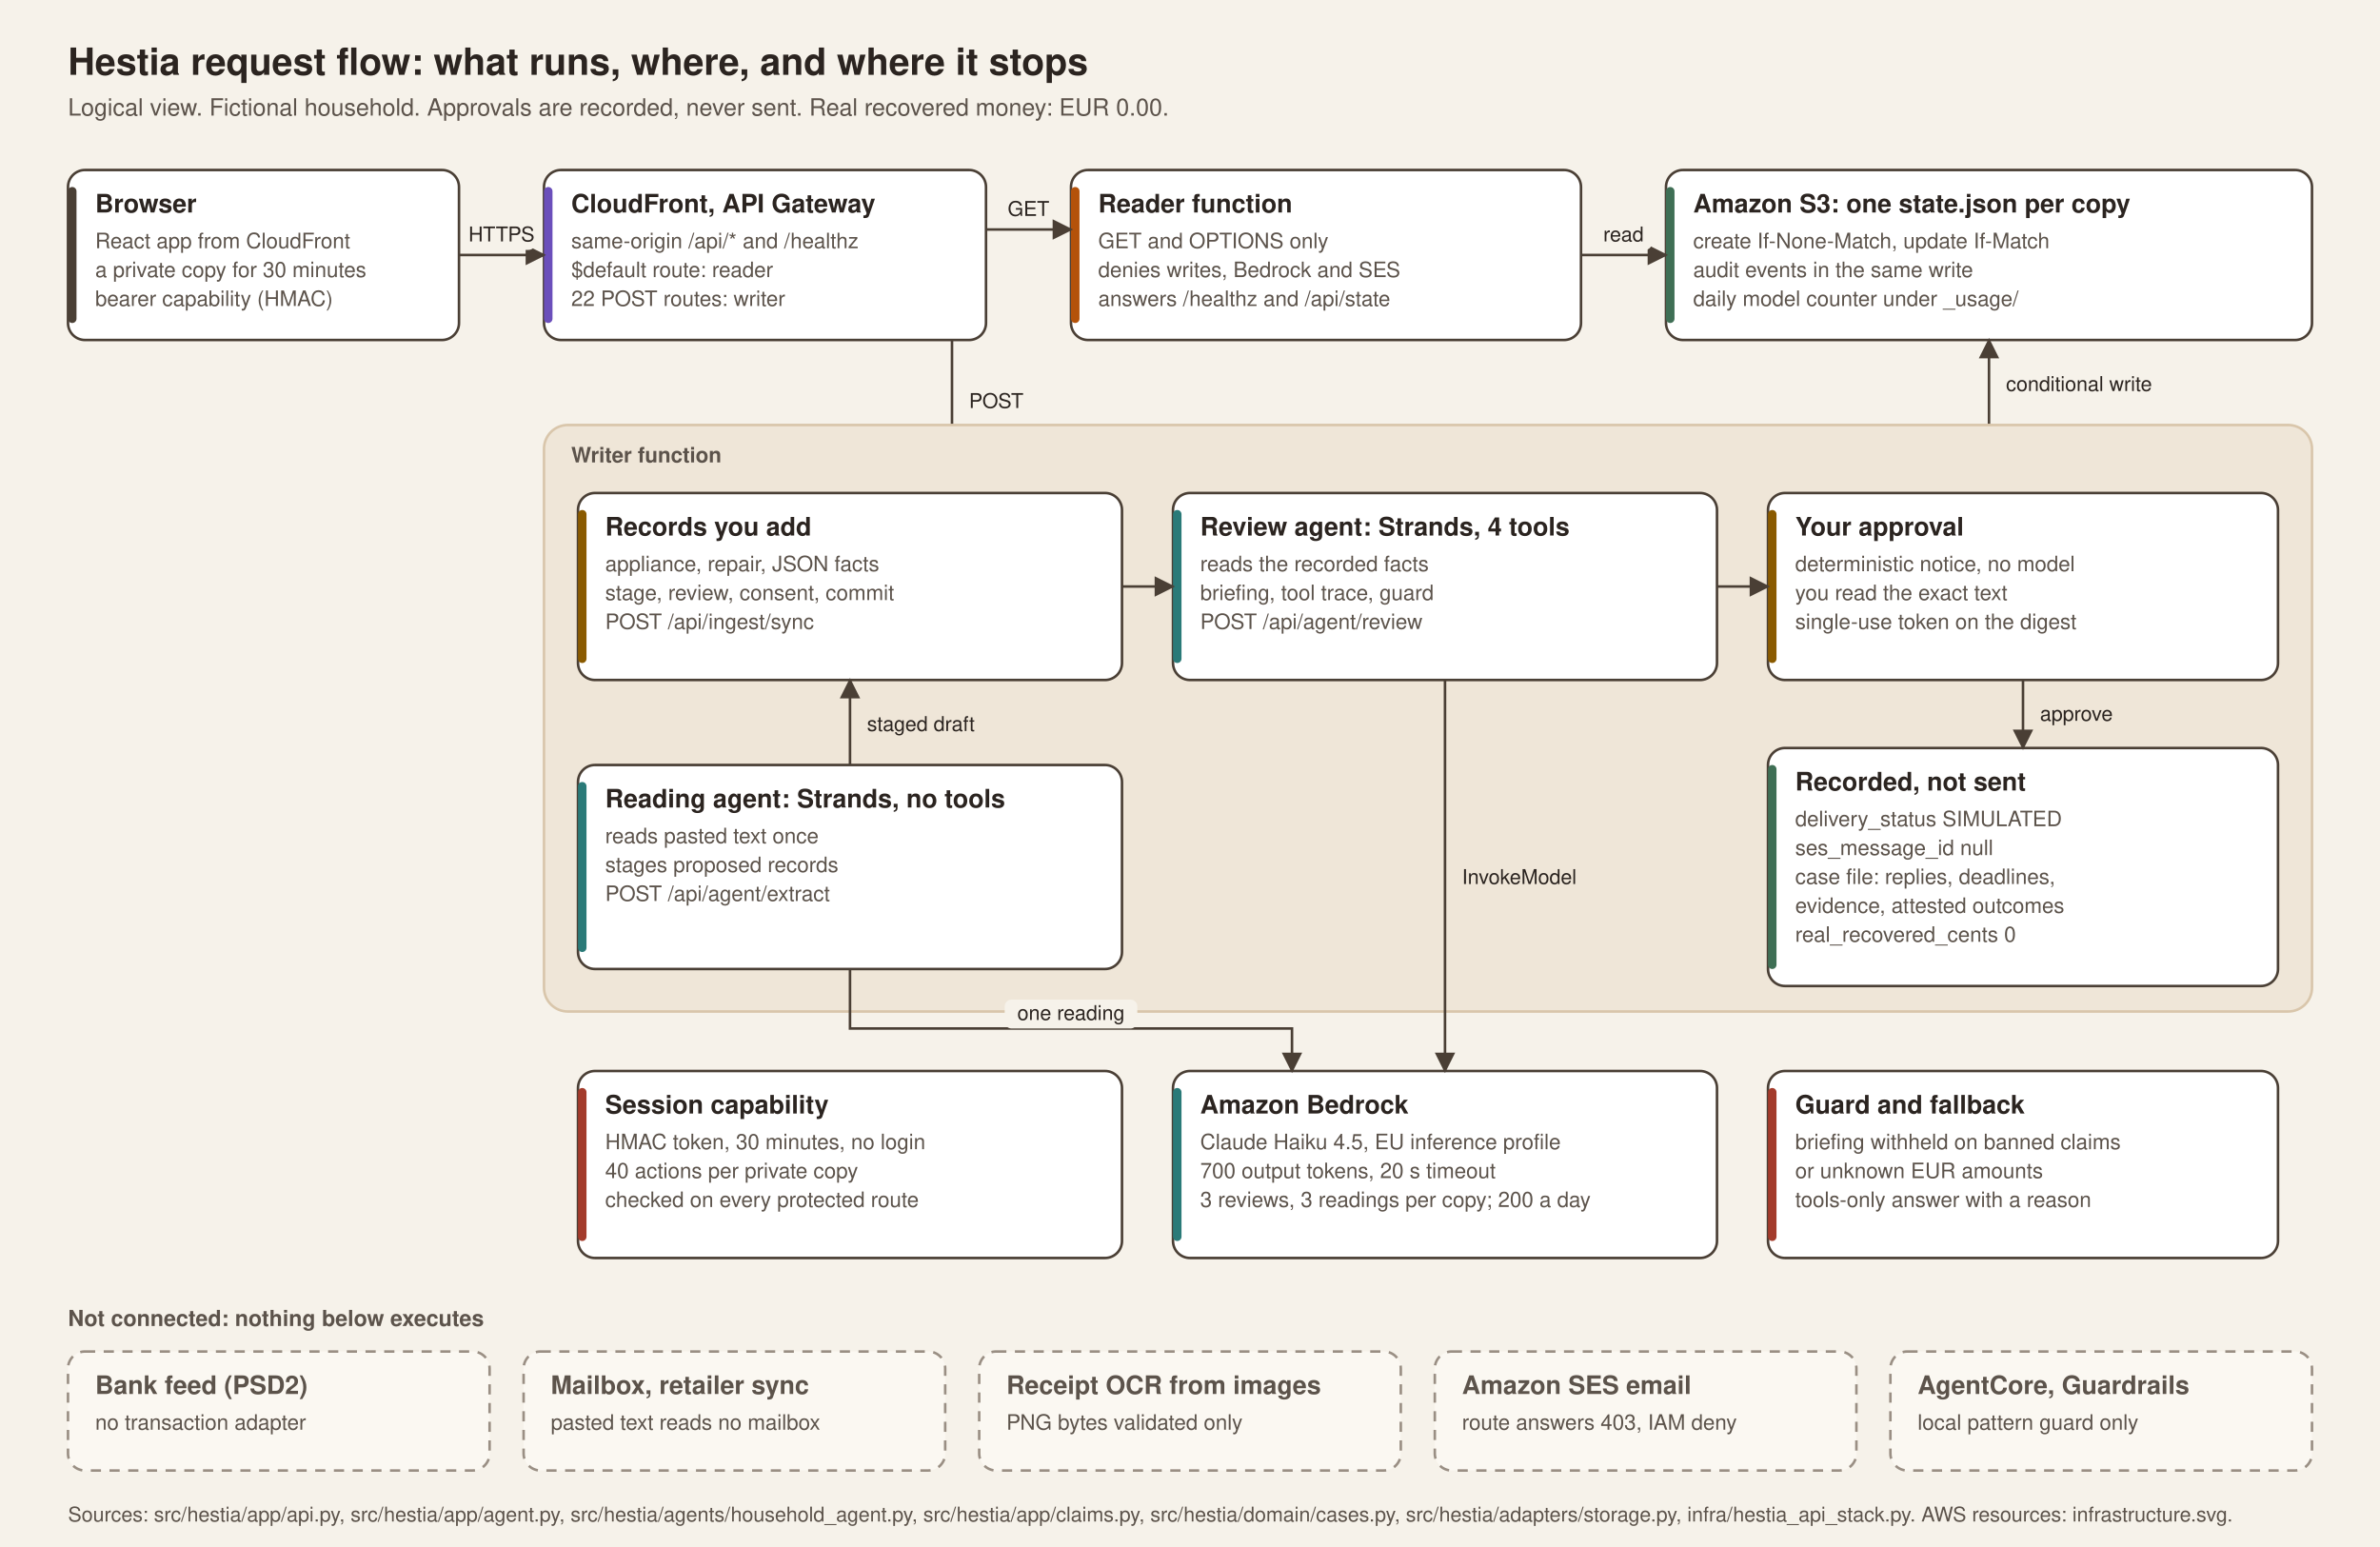
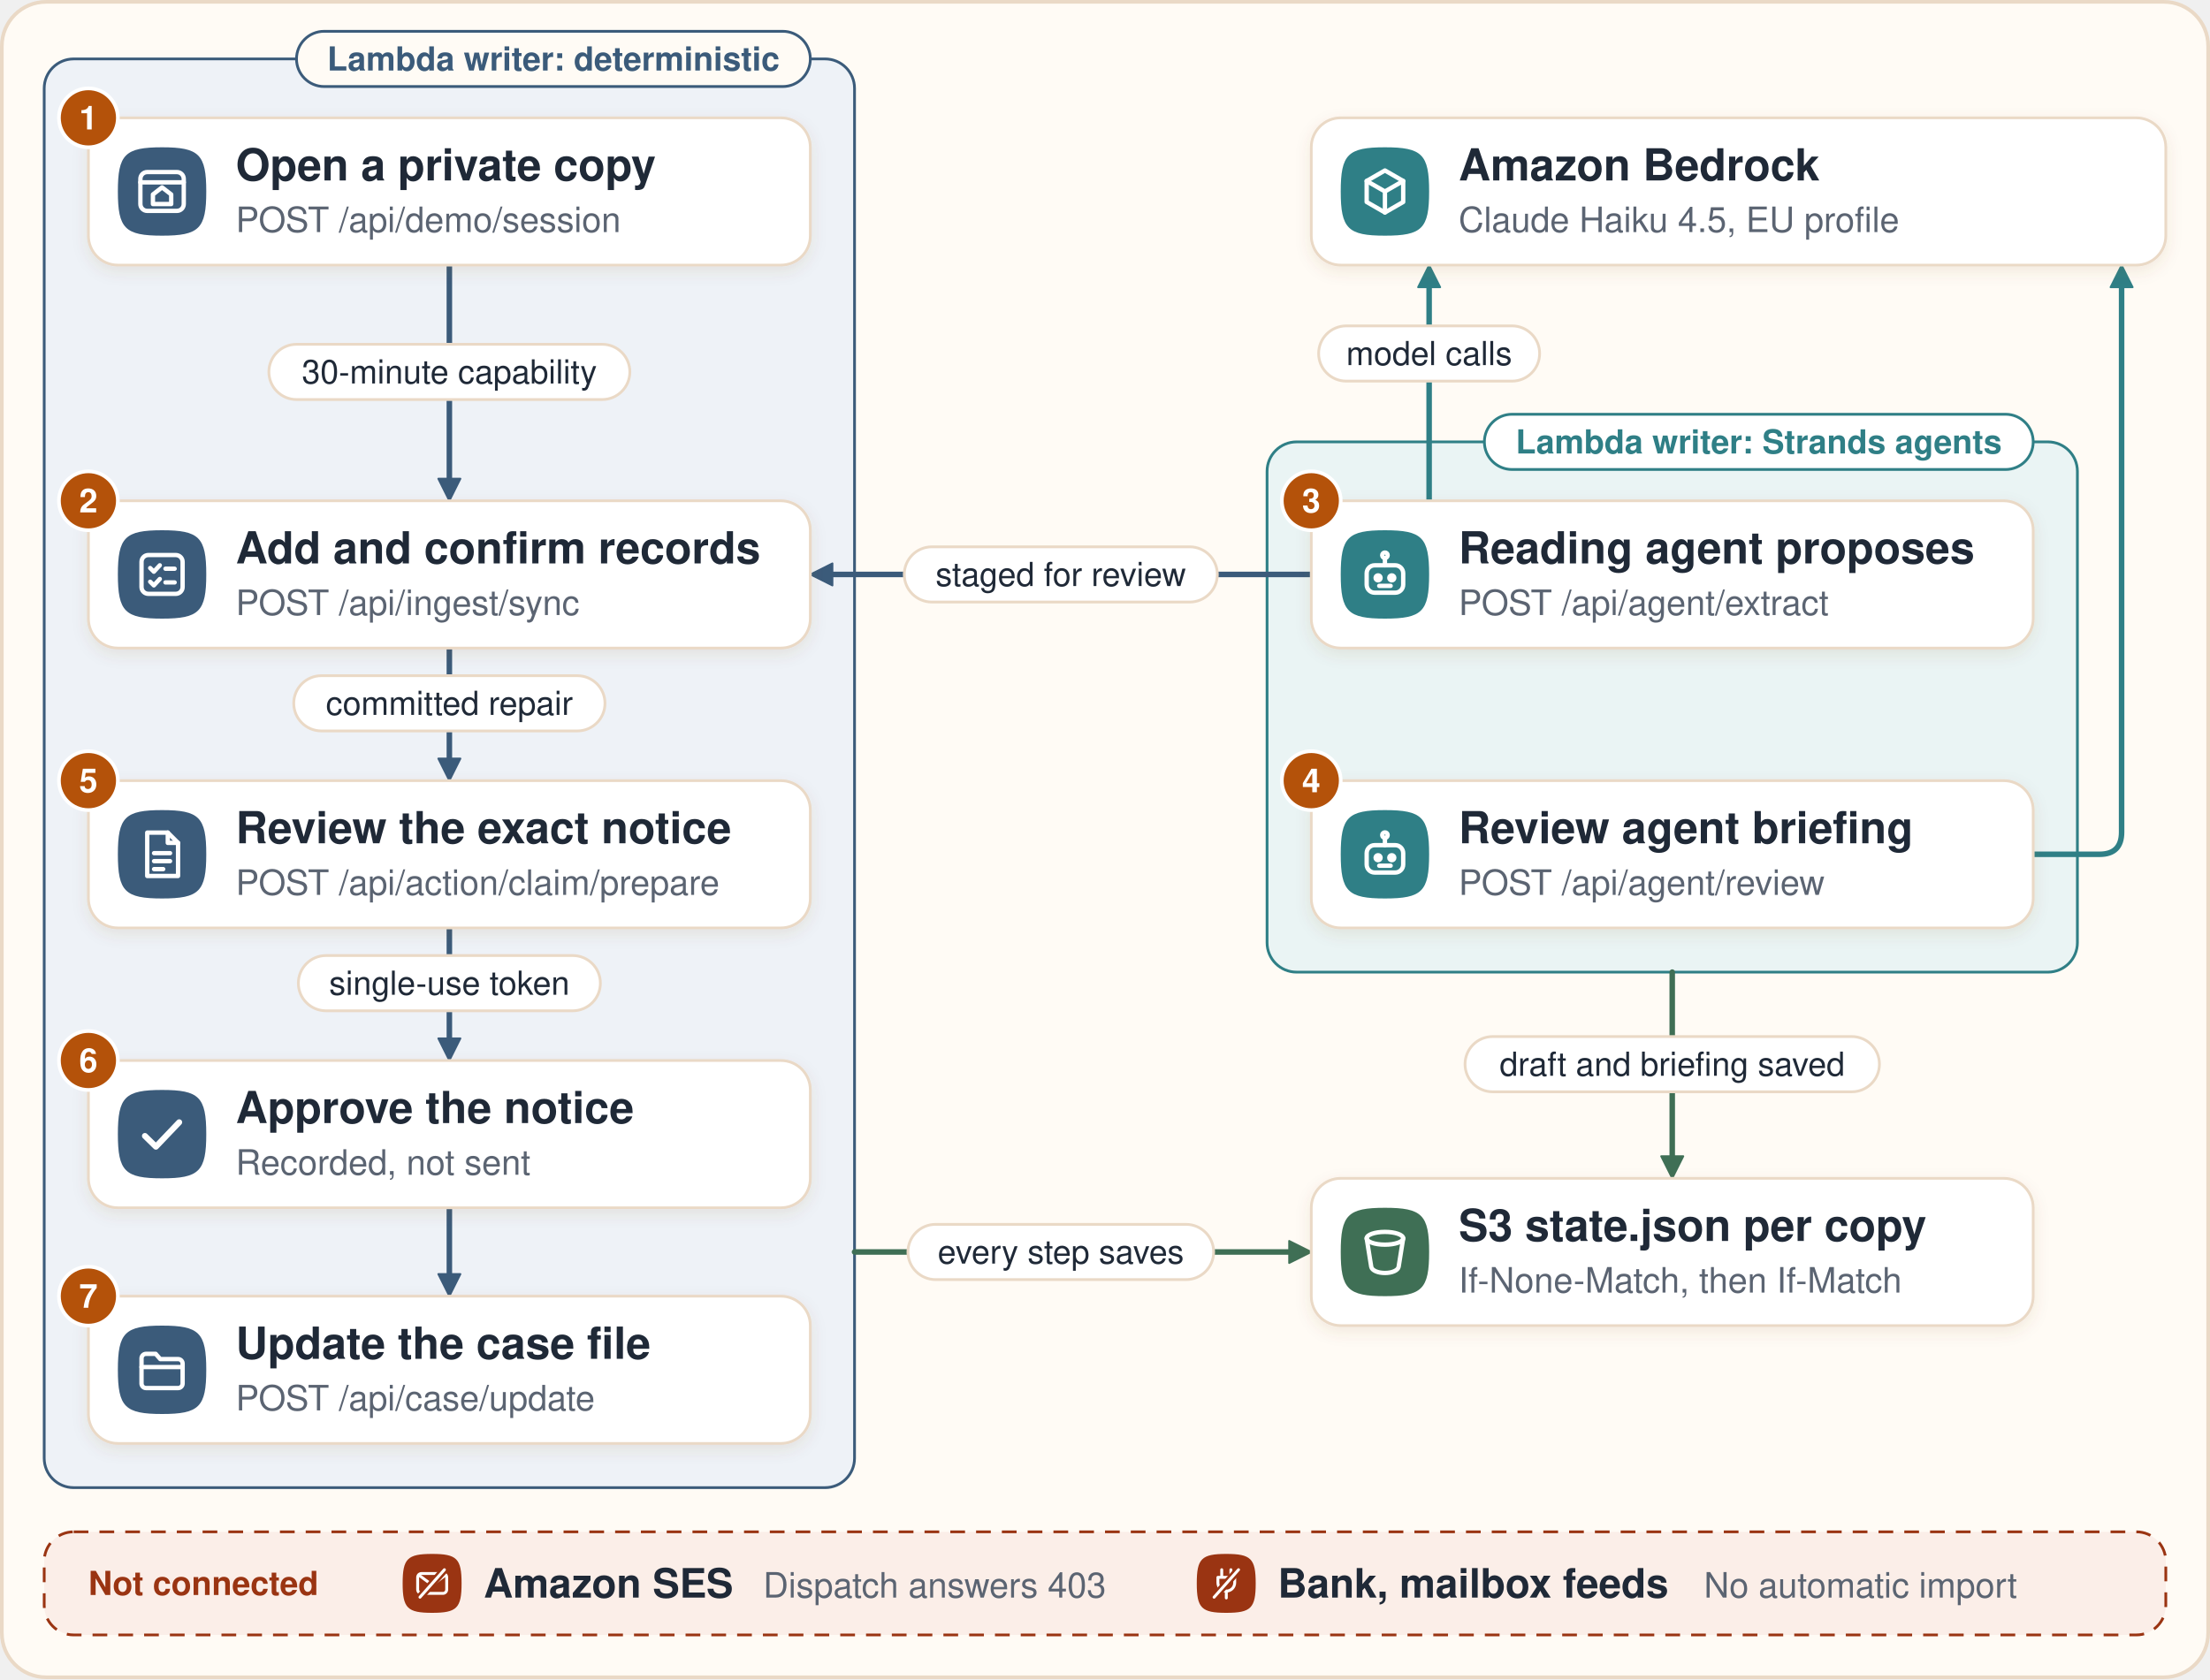
- <svg xmlns="http://www.w3.org/2000/svg" width="1400" height="910" viewBox="0 0 1400 910" font-family="Segoe UI, Helvetica Neue, Helvetica, Arial, sans-serif" font-size="14" role="img" aria-labelledby="t d">
+ <svg xmlns="http://www.w3.org/2000/svg" width="1200" height="912" viewBox="0 0 1200 912" role="img" aria-labelledby="title desc">
  <defs>
-     <marker id="arrow" viewBox="0 0 10 10" refX="9" refY="5" markerWidth="8" markerHeight="8" orient="auto-start-reverse">
-       <path d="M 0 0 L 10 5 L 0 10 z" fill="#4a3f35" />
-     </marker>
-     <marker id="arrow-muted" viewBox="0 0 10 10" refX="9" refY="5" markerWidth="8" markerHeight="8" orient="auto-start-reverse">
-       <path d="M 0 0 L 10 5 L 0 10 z" fill="#9a8f84" />
-     </marker>
+     <filter id="soft" x="-10%" y="-20%" width="120%" height="150%">
+       <feDropShadow dx="0" dy="3" stdDeviation="4" flood-color="#7C4A1A" flood-opacity="0.10" />
+     </filter>
  </defs>
-   <rect width="1400" height="910" fill="#f6f2ea" />
-   <text x="40" y="44" font-size="22" font-weight="700" fill="#2b2420" text-anchor="start">Hestia request flow: what runs, where, and where it stops</text>
-   <text x="40" y="68" font-size="14" fill="#5c534b" text-anchor="start">Logical view. Fictional household. Approvals are recorded, never sent. Real recovered money: EUR 0.00.</text>
-   <rect x="40" y="100" width="230" height="100" rx="10" fill="#ffffff" stroke="#4a3f35" stroke-width="1.5" />
-   <rect x="40" y="110" width="5" height="80" rx="2.5" fill="#4a3f35" />
-   <text x="56" y="125" font-size="15" font-weight="700" fill="#2b2420" text-anchor="start">Browser</text>
-   <text x="56" y="146" font-size="12.5" fill="#5c534b" text-anchor="start">React app from CloudFront</text>
-   <text x="56" y="163" font-size="12.5" fill="#5c534b" text-anchor="start">a private copy for 30 minutes</text>
-   <text x="56" y="180" font-size="12.5" fill="#5c534b" text-anchor="start">bearer capability (HMAC)</text>
-   <rect x="320" y="100" width="260" height="100" rx="10" fill="#ffffff" stroke="#4a3f35" stroke-width="1.5" />
-   <rect x="320" y="110" width="5" height="80" rx="2.5" fill="#6b4fbb" />
-   <text x="336" y="125" font-size="15" font-weight="700" fill="#2b2420" text-anchor="start">CloudFront, API Gateway</text>
-   <text x="336" y="146" font-size="12.5" fill="#5c534b" text-anchor="start">same-origin /api/* and /healthz</text>
-   <text x="336" y="163" font-size="12.5" fill="#5c534b" text-anchor="start">$default route: reader</text>
-   <text x="336" y="180" font-size="12.5" fill="#5c534b" text-anchor="start">22 POST routes: writer</text>
-   <rect x="630" y="100" width="300" height="100" rx="10" fill="#ffffff" stroke="#4a3f35" stroke-width="1.5" />
-   <rect x="630" y="110" width="5" height="80" rx="2.5" fill="#b4520a" />
-   <text x="646" y="125" font-size="15" font-weight="700" fill="#2b2420" text-anchor="start">Reader function</text>
-   <text x="646" y="146" font-size="12.5" fill="#5c534b" text-anchor="start">GET and OPTIONS only</text>
-   <text x="646" y="163" font-size="12.5" fill="#5c534b" text-anchor="start">denies writes, Bedrock and SES</text>
-   <text x="646" y="180" font-size="12.5" fill="#5c534b" text-anchor="start">answers /healthz and /api/state</text>
-   <rect x="980" y="100" width="380" height="100" rx="10" fill="#ffffff" stroke="#4a3f35" stroke-width="1.5" />
-   <rect x="980" y="110" width="5" height="80" rx="2.5" fill="#3f6f55" />
-   <text x="996" y="125" font-size="15" font-weight="700" fill="#2b2420" text-anchor="start">Amazon S3: one state.json per copy</text>
-   <text x="996" y="146" font-size="12.5" fill="#5c534b" text-anchor="start">create If-None-Match, update If-Match</text>
-   <text x="996" y="163" font-size="12.5" fill="#5c534b" text-anchor="start">audit events in the same write</text>
-   <text x="996" y="180" font-size="12.5" fill="#5c534b" text-anchor="start">daily model counter under _usage/</text>
-   <polyline points="270,150 320,150" fill="none" stroke="#4a3f35" stroke-width="1.5" marker-end="url(#arrow)" />
-   <rect x="275.1" y="130" width="39.8" height="17" rx="4" fill="#f6f2ea" />
-   <text x="295" y="142" font-size="12" text-anchor="middle" fill="#2b2420">HTTPS</text>
-   <polyline points="580,135 630,135" fill="none" stroke="#4a3f35" stroke-width="1.5" marker-end="url(#arrow)" />
-   <rect x="591.5" y="115" width="27.1" height="17" rx="4" fill="#f6f2ea" />
-   <text x="605" y="127" font-size="12" text-anchor="middle" fill="#2b2420">GET</text>
-   <polyline points="930,150 980,150" fill="none" stroke="#4a3f35" stroke-width="1.5" marker-end="url(#arrow)" />
-   <rect x="938.3" y="130" width="33.4" height="17" rx="4" fill="#f6f2ea" />
-   <text x="955" y="142" font-size="12" text-anchor="middle" fill="#2b2420">read</text>
-   <polyline points="560,200 560,290" fill="none" stroke="#4a3f35" stroke-width="1.5" marker-end="url(#arrow)" />
-   <rect x="566.0" y="228" width="33.4" height="17" rx="4" fill="#f6f2ea" />
-   <text x="570" y="240" font-size="12" text-anchor="start" fill="#2b2420">POST</text>
-   <polyline points="1170,250 1170,200" fill="none" stroke="#4a3f35" stroke-width="1.5" marker-end="url(#arrow)" />
-   <rect x="1176.0" y="218" width="116.1" height="17" rx="4" fill="#f6f2ea" />
-   <text x="1180" y="230" font-size="12" text-anchor="start" fill="#2b2420">conditional write</text>
-   <rect x="320" y="250" width="1040" height="345" rx="14" fill="#efe6d8" stroke="#d9c6ab" stroke-width="1.5" />
-   <text x="336" y="272" font-size="12.5" font-weight="700" fill="#5c534b" text-anchor="start">Writer function</text>
-   <rect x="340" y="290" width="320" height="110" rx="10" fill="#ffffff" stroke="#4a3f35" stroke-width="1.5" />
-   <rect x="340" y="300" width="5" height="90" rx="2.5" fill="#8a5a00" />
-   <text x="356" y="315" font-size="15" font-weight="700" fill="#2b2420" text-anchor="start">Records you add</text>
-   <text x="356" y="336" font-size="12.5" fill="#5c534b" text-anchor="start">appliance, repair, JSON facts</text>
-   <text x="356" y="353" font-size="12.5" fill="#5c534b" text-anchor="start">stage, review, consent, commit</text>
-   <text x="356" y="370" font-size="12.5" fill="#5c534b" text-anchor="start">POST /api/ingest/sync</text>
-   <rect x="340" y="450" width="320" height="120" rx="10" fill="#ffffff" stroke="#4a3f35" stroke-width="1.5" />
-   <rect x="340" y="460" width="5" height="100" rx="2.5" fill="#2a7a78" />
-   <text x="356" y="475" font-size="15" font-weight="700" fill="#2b2420" text-anchor="start">Reading agent: Strands, no tools</text>
-   <text x="356" y="496" font-size="12.5" fill="#5c534b" text-anchor="start">reads pasted text once</text>
-   <text x="356" y="513" font-size="12.5" fill="#5c534b" text-anchor="start">stages proposed records</text>
-   <text x="356" y="530" font-size="12.5" fill="#5c534b" text-anchor="start">POST /api/agent/extract</text>
-   <rect x="690" y="290" width="320" height="110" rx="10" fill="#ffffff" stroke="#4a3f35" stroke-width="1.5" />
-   <rect x="690" y="300" width="5" height="90" rx="2.5" fill="#2a7a78" />
-   <text x="706" y="315" font-size="15" font-weight="700" fill="#2b2420" text-anchor="start">Review agent: Strands, 4 tools</text>
-   <text x="706" y="336" font-size="12.5" fill="#5c534b" text-anchor="start">reads the recorded facts</text>
-   <text x="706" y="353" font-size="12.5" fill="#5c534b" text-anchor="start">briefing, tool trace, guard</text>
-   <text x="706" y="370" font-size="12.5" fill="#5c534b" text-anchor="start">POST /api/agent/review</text>
-   <rect x="1040" y="290" width="300" height="110" rx="10" fill="#ffffff" stroke="#4a3f35" stroke-width="1.5" />
-   <rect x="1040" y="300" width="5" height="90" rx="2.5" fill="#8a5a00" />
-   <text x="1056" y="315" font-size="15" font-weight="700" fill="#2b2420" text-anchor="start">Your approval</text>
-   <text x="1056" y="336" font-size="12.5" fill="#5c534b" text-anchor="start">deterministic notice, no model</text>
-   <text x="1056" y="353" font-size="12.5" fill="#5c534b" text-anchor="start">you read the exact text</text>
-   <text x="1056" y="370" font-size="12.5" fill="#5c534b" text-anchor="start">single-use token on the digest</text>
-   <rect x="1040" y="440" width="300" height="140" rx="10" fill="#ffffff" stroke="#4a3f35" stroke-width="1.5" />
-   <rect x="1040" y="450" width="5" height="120" rx="2.5" fill="#3f6f55" />
-   <text x="1056" y="465" font-size="15" font-weight="700" fill="#2b2420" text-anchor="start">Recorded, not sent</text>
-   <text x="1056" y="486" font-size="12.5" fill="#5c534b" text-anchor="start">delivery_status SIMULATED</text>
-   <text x="1056" y="503" font-size="12.5" fill="#5c534b" text-anchor="start">ses_message_id null</text>
-   <text x="1056" y="520" font-size="12.5" fill="#5c534b" text-anchor="start">case file: replies, deadlines,</text>
-   <text x="1056" y="537" font-size="12.5" fill="#5c534b" text-anchor="start">evidence, attested outcomes</text>
-   <text x="1056" y="554" font-size="12.5" fill="#5c534b" text-anchor="start">real_recovered_cents 0</text>
-   <polyline points="500,450 500,400" fill="none" stroke="#4a3f35" stroke-width="1.5" marker-end="url(#arrow)" />
-   <rect x="506.0" y="418" width="84.3" height="17" rx="4" fill="#efe6d8" />
-   <text x="510" y="430" font-size="12" text-anchor="start" fill="#2b2420">staged draft</text>
-   <polyline points="660,345 690,345" fill="none" stroke="#4a3f35" stroke-width="1.5" marker-end="url(#arrow)" />
-   <polyline points="1010,345 1040,345" fill="none" stroke="#4a3f35" stroke-width="1.5" marker-end="url(#arrow)" />
-   <polyline points="1190,400 1190,440" fill="none" stroke="#4a3f35" stroke-width="1.5" marker-end="url(#arrow)" />
-   <rect x="1196.0" y="412" width="52.5" height="17" rx="4" fill="#efe6d8" />
-   <text x="1200" y="424" font-size="12" text-anchor="start" fill="#2b2420">approve</text>
-   <rect x="340" y="630" width="320" height="110" rx="10" fill="#ffffff" stroke="#4a3f35" stroke-width="1.5" />
-   <rect x="340" y="640" width="5" height="90" rx="2.5" fill="#a33b2b" />
-   <text x="356" y="655" font-size="15" font-weight="700" fill="#2b2420" text-anchor="start">Session capability</text>
-   <text x="356" y="676" font-size="12.5" fill="#5c534b" text-anchor="start">HMAC token, 30 minutes, no login</text>
-   <text x="356" y="693" font-size="12.5" fill="#5c534b" text-anchor="start">40 actions per private copy</text>
-   <text x="356" y="710" font-size="12.5" fill="#5c534b" text-anchor="start">checked on every protected route</text>
-   <rect x="690" y="630" width="320" height="110" rx="10" fill="#ffffff" stroke="#4a3f35" stroke-width="1.5" />
-   <rect x="690" y="640" width="5" height="90" rx="2.5" fill="#2a7a78" />
-   <text x="706" y="655" font-size="15" font-weight="700" fill="#2b2420" text-anchor="start">Amazon Bedrock</text>
-   <text x="706" y="676" font-size="12.5" fill="#5c534b" text-anchor="start">Claude Haiku 4.5, EU inference profile</text>
-   <text x="706" y="693" font-size="12.5" fill="#5c534b" text-anchor="start">700 output tokens, 20 s timeout</text>
-   <text x="706" y="710" font-size="12.5" fill="#5c534b" text-anchor="start">3 reviews, 3 readings per copy; 200 a day</text>
-   <rect x="1040" y="630" width="300" height="110" rx="10" fill="#ffffff" stroke="#4a3f35" stroke-width="1.5" />
-   <rect x="1040" y="640" width="5" height="90" rx="2.5" fill="#a33b2b" />
-   <text x="1056" y="655" font-size="15" font-weight="700" fill="#2b2420" text-anchor="start">Guard and fallback</text>
-   <text x="1056" y="676" font-size="12.5" fill="#5c534b" text-anchor="start">briefing withheld on banned claims</text>
-   <text x="1056" y="693" font-size="12.5" fill="#5c534b" text-anchor="start">or unknown EUR amounts</text>
-   <text x="1056" y="710" font-size="12.5" fill="#5c534b" text-anchor="start">tools-only answer with a reason</text>
-   <polyline points="850,400 850,630" fill="none" stroke="#4a3f35" stroke-width="1.5" marker-end="url(#arrow)" />
-   <rect x="856.0" y="508" width="78.0" height="17" rx="4" fill="#efe6d8" />
-   <text x="860" y="520" font-size="12" text-anchor="start" fill="#2b2420">InvokeModel</text>
-   <polyline points="500,570 500,605 760,605 760,630" fill="none" stroke="#4a3f35" stroke-width="1.5" marker-end="url(#arrow)" />
-   <rect x="591.0" y="588" width="78.0" height="17" rx="4" fill="#f6f2ea" />
-   <text x="630" y="600" font-size="12" text-anchor="middle" fill="#2b2420">one reading</text>
-   <text x="40" y="780" font-size="13" font-weight="700" fill="#5c534b" text-anchor="start">Not connected: nothing below executes</text>
-   <rect x="40" y="795" width="248" height="70" rx="10" fill="#fbf8f2" stroke="#9a8f84" stroke-width="1.5" stroke-dasharray="6 5" />
-   <text x="56" y="820" font-size="15" font-weight="700" fill="#5c534b" text-anchor="start">Bank feed (PSD2)</text>
-   <text x="56" y="841" font-size="12.5" fill="#5c534b" text-anchor="start">no transaction adapter</text>
-   <rect x="308" y="795" width="248" height="70" rx="10" fill="#fbf8f2" stroke="#9a8f84" stroke-width="1.5" stroke-dasharray="6 5" />
-   <text x="324" y="820" font-size="15" font-weight="700" fill="#5c534b" text-anchor="start">Mailbox, retailer sync</text>
-   <text x="324" y="841" font-size="12.5" fill="#5c534b" text-anchor="start">pasted text reads no mailbox</text>
-   <rect x="576" y="795" width="248" height="70" rx="10" fill="#fbf8f2" stroke="#9a8f84" stroke-width="1.5" stroke-dasharray="6 5" />
-   <text x="592" y="820" font-size="15" font-weight="700" fill="#5c534b" text-anchor="start">Receipt OCR from images</text>
-   <text x="592" y="841" font-size="12.5" fill="#5c534b" text-anchor="start">PNG bytes validated only</text>
-   <rect x="844" y="795" width="248" height="70" rx="10" fill="#fbf8f2" stroke="#9a8f84" stroke-width="1.5" stroke-dasharray="6 5" />
-   <text x="860" y="820" font-size="15" font-weight="700" fill="#5c534b" text-anchor="start">Amazon SES email</text>
-   <text x="860" y="841" font-size="12.5" fill="#5c534b" text-anchor="start">route answers 403, IAM deny</text>
-   <rect x="1112" y="795" width="248" height="70" rx="10" fill="#fbf8f2" stroke="#9a8f84" stroke-width="1.5" stroke-dasharray="6 5" />
-   <text x="1128" y="820" font-size="15" font-weight="700" fill="#5c534b" text-anchor="start">AgentCore, Guardrails</text>
-   <text x="1128" y="841" font-size="12.5" fill="#5c534b" text-anchor="start">local pattern guard only</text>
-   <text x="40" y="895" font-size="12" fill="#5c534b" text-anchor="start">Sources: src/hestia/app/api.py, src/hestia/app/agent.py, src/hestia/agents/household_agent.py, src/hestia/app/claims.py, src/hestia/domain/cases.py, src/hestia/adapters/storage.py, infra/hestia_api_stack.py. AWS resources: infrastructure.svg.</text>
+   <g font-family="'Segoe UI', 'Helvetica Neue', Helvetica, Arial, sans-serif">
+     <rect x="1" y="1" width="1198" height="910" rx="24" fill="#FFFBF5" stroke="#EAD9C6" stroke-width="2" />
+     <rect x="24" y="32" width="440" height="776" rx="16" fill="#EEF2F7" stroke="#3B5B7A" stroke-width="1.5" />
+     <rect x="688" y="240" width="440" height="288" rx="16" fill="#EAF4F4" stroke="#2F7F86" stroke-width="1.5" />
+     <rect x="24" y="832" width="1152" height="56" rx="16" fill="#FBEEE8" stroke="#9A3412" stroke-width="1.5" stroke-dasharray="8 6" />
+     <path d="M244,144 L244,262" fill="none" stroke="#3B5B7A" stroke-width="3" stroke-linecap="round" stroke-linejoin="round" />
+     <path d="M244,272 L238,260 L250,260 Z" fill="#3B5B7A" stroke="#3B5B7A" stroke-width="1" stroke-linejoin="round" />
+     <path d="M712,312 L450,312" fill="none" stroke="#3B5B7A" stroke-width="3" stroke-linecap="round" stroke-linejoin="round" />
+     <path d="M440,312 L452,306 L452,318 Z" fill="#3B5B7A" stroke="#3B5B7A" stroke-width="1" stroke-linejoin="round" />
+     <path d="M244,352 L244,414" fill="none" stroke="#3B5B7A" stroke-width="3" stroke-linecap="round" stroke-linejoin="round" />
+     <path d="M244,424 L238,412 L250,412 Z" fill="#3B5B7A" stroke="#3B5B7A" stroke-width="1" stroke-linejoin="round" />
+     <path d="M244,504 L244,566" fill="none" stroke="#3B5B7A" stroke-width="3" stroke-linecap="round" stroke-linejoin="round" />
+     <path d="M244,576 L238,564 L250,564 Z" fill="#3B5B7A" stroke="#3B5B7A" stroke-width="1" stroke-linejoin="round" />
+     <path d="M244,656 L244,694" fill="none" stroke="#3B5B7A" stroke-width="3" stroke-linecap="round" stroke-linejoin="round" />
+     <path d="M244,704 L238,692 L250,692 Z" fill="#3B5B7A" stroke="#3B5B7A" stroke-width="1" stroke-linejoin="round" />
+     <path d="M776,272 L776,154" fill="none" stroke="#2F7F86" stroke-width="3" stroke-linecap="round" stroke-linejoin="round" />
+     <path d="M776,144 L782,156 L770,156 Z" fill="#2F7F86" stroke="#2F7F86" stroke-width="1" stroke-linejoin="round" />
+     <path d="M1104,464 L1140,464 Q1152,464 1152,452 L1152,154" fill="none" stroke="#2F7F86" stroke-width="3" stroke-linecap="round" stroke-linejoin="round" />
+     <path d="M1152,144 L1158,156 L1146,156 Z" fill="#2F7F86" stroke="#2F7F86" stroke-width="1" stroke-linejoin="round" />
+     <path d="M464,680 L702,680" fill="none" stroke="#3F6F55" stroke-width="3" stroke-linecap="round" stroke-linejoin="round" />
+     <path d="M712,680 L700,686 L700,674 Z" fill="#3F6F55" stroke="#3F6F55" stroke-width="1" stroke-linejoin="round" />
+     <path d="M908,528 L908,630" fill="none" stroke="#3F6F55" stroke-width="3" stroke-linecap="round" stroke-linejoin="round" />
+     <path d="M908,640 L902,628 L914,628 Z" fill="#3F6F55" stroke="#3F6F55" stroke-width="1" stroke-linejoin="round" />
+     <rect x="48" y="64" width="392" height="80" rx="16" fill="#FFFFFF" stroke="#EAD9C6" stroke-width="1.5" filter="url(#soft)" />
+     <path d="M88,80 C108.16,80 112,83.84 112,104 C112,124.16 108.16,128 88,128 C67.84,128 64,124.16 64,104 C64,83.84 67.84,80 88,80 Z" fill="#3B5B7A" />
+     <g transform="translate(73.12 89.12) scale(1.24)" fill="none" stroke="#FFFFFF" stroke-width="1.9" stroke-linecap="round" stroke-linejoin="round">
+       <rect x="2.5" y="3.5" width="19" height="17" rx="3" />
+       <path d="M2.5 8h19" />
+       <path d="M8 17.5v-4.2l4-3.1 4 3.1v4.2z" />
+     </g>
+     <text x="128" y="98" font-size="24" font-weight="600" fill="#1F2937" text-anchor="start">Open a private copy</text>
+     <text x="128" y="126.04" font-size="19" font-weight="400" fill="#5B6472" text-anchor="start">POST /api/demo/session</text>
+     <rect x="48" y="272" width="392" height="80" rx="16" fill="#FFFFFF" stroke="#EAD9C6" stroke-width="1.5" filter="url(#soft)" />
+     <path d="M88,288 C108.16,288 112,291.84 112,312 C112,332.16 108.16,336 88,336 C67.84,336 64,332.16 64,312 C64,291.84 67.84,288 88,288 Z" fill="#3B5B7A" />
+     <g transform="translate(73.12 297.12) scale(1.24)" fill="none" stroke="#FFFFFF" stroke-width="1.9" stroke-linecap="round" stroke-linejoin="round">
+       <rect x="3" y="3.5" width="18" height="17" rx="3" />
+       <path d="M6.8 9.2l1.6 1.6 2.6-2.8M13.5 9.5h4" />
+       <path d="M6.8 15.2l1.6 1.6 2.6-2.8M13.5 15.5h4" />
+     </g>
+     <text x="128" y="306" font-size="24" font-weight="600" fill="#1F2937" text-anchor="start">Add and confirm records</text>
+     <text x="128" y="334.04" font-size="19" font-weight="400" fill="#5B6472" text-anchor="start">POST /api/ingest/sync</text>
+     <rect x="712" y="272" width="392" height="80" rx="16" fill="#FFFFFF" stroke="#EAD9C6" stroke-width="1.5" filter="url(#soft)" />
+     <path d="M752,288 C772.16,288 776,291.84 776,312 C776,332.16 772.16,336 752,336 C731.84,336 728,332.16 728,312 C728,291.84 731.84,288 752,288 Z" fill="#2F7F86" />
+     <g transform="translate(737.12 297.12) scale(1.24)" fill="none" stroke="#FFFFFF" stroke-width="1.9" stroke-linecap="round" stroke-linejoin="round">
+       <rect x="4" y="8" width="16" height="12" rx="3.5" />
+       <path d="M12 8V4.8" />
+       <circle cx="12" cy="3.6" r="1.2" />
+       <circle cx="9" cy="13.5" r="1.1" fill="#FFFFFF" />
+       <circle cx="15" cy="13.5" r="1.1" fill="#FFFFFF" />
+       <path d="M9.5 17h5" />
+     </g>
+     <text x="792" y="306" font-size="24" font-weight="600" fill="#1F2937" text-anchor="start">Reading agent proposes</text>
+     <text x="792" y="334.04" font-size="19" font-weight="400" fill="#5B6472" text-anchor="start">POST /api/agent/extract</text>
+     <rect x="712" y="424" width="392" height="80" rx="16" fill="#FFFFFF" stroke="#EAD9C6" stroke-width="1.5" filter="url(#soft)" />
+     <path d="M752,440 C772.16,440 776,443.84 776,464 C776,484.16 772.16,488 752,488 C731.84,488 728,484.16 728,464 C728,443.84 731.84,440 752,440 Z" fill="#2F7F86" />
+     <g transform="translate(737.12 449.12) scale(1.24)" fill="none" stroke="#FFFFFF" stroke-width="1.9" stroke-linecap="round" stroke-linejoin="round">
+       <rect x="4" y="8" width="16" height="12" rx="3.5" />
+       <path d="M12 8V4.8" />
+       <circle cx="12" cy="3.6" r="1.2" />
+       <circle cx="9" cy="13.5" r="1.1" fill="#FFFFFF" />
+       <circle cx="15" cy="13.5" r="1.1" fill="#FFFFFF" />
+       <path d="M9.5 17h5" />
+     </g>
+     <text x="792" y="458" font-size="24" font-weight="600" fill="#1F2937" text-anchor="start">Review agent briefing</text>
+     <text x="792" y="486.04" font-size="19" font-weight="400" fill="#5B6472" text-anchor="start">POST /api/agent/review</text>
+     <rect x="48" y="424" width="392" height="80" rx="16" fill="#FFFFFF" stroke="#EAD9C6" stroke-width="1.5" filter="url(#soft)" />
+     <path d="M88,440 C108.16,440 112,443.84 112,464 C112,484.16 108.16,488 88,488 C67.84,488 64,484.16 64,464 C64,443.84 67.84,440 88,440 Z" fill="#3B5B7A" />
+     <g transform="translate(73.12 449.12) scale(1.24)" fill="none" stroke="#FFFFFF" stroke-width="1.9" stroke-linecap="round" stroke-linejoin="round">
+       <path d="M5.5 2.5h9l4.5 4.5v14.5H5.5z" />
+       <path d="M14.5 2.5V7H19" />
+       <path d="M8.5 11.5h7M8.5 15h7M8.5 18.5h4" />
+     </g>
+     <text x="128" y="458" font-size="24" font-weight="600" fill="#1F2937" text-anchor="start">Review the exact notice</text>
+     <text x="128" y="486.04" font-size="19" font-weight="400" fill="#5B6472" text-anchor="start">POST /api/action/claim/prepare</text>
+     <rect x="48" y="576" width="392" height="80" rx="16" fill="#FFFFFF" stroke="#EAD9C6" stroke-width="1.5" filter="url(#soft)" />
+     <path d="M88,592 C108.16,592 112,595.84 112,616 C112,636.16 108.16,640 88,640 C67.84,640 64,636.16 64,616 C64,595.84 67.84,592 88,592 Z" fill="#3B5B7A" />
+     <g transform="translate(73.12 601.12) scale(1.24)" fill="none" stroke="#FFFFFF" stroke-width="1.9" stroke-linecap="round" stroke-linejoin="round">
+       <path d="M4.5 12.8l4.8 4.7L19.5 6.8" stroke-width="2.6" />
+     </g>
+     <text x="128" y="610" font-size="24" font-weight="600" fill="#1F2937" text-anchor="start">Approve the notice</text>
+     <text x="128" y="638.04" font-size="19" font-weight="400" fill="#5B6472" text-anchor="start">Recorded, not sent</text>
+     <rect x="48" y="704" width="392" height="80" rx="16" fill="#FFFFFF" stroke="#EAD9C6" stroke-width="1.5" filter="url(#soft)" />
+     <path d="M88,720 C108.16,720 112,723.84 112,744 C112,764.16 108.16,768 88,768 C67.84,768 64,764.16 64,744 C64,723.84 67.84,720 88,720 Z" fill="#3B5B7A" />
+     <g transform="translate(73.12 729.12) scale(1.24)" fill="none" stroke="#FFFFFF" stroke-width="1.9" stroke-linecap="round" stroke-linejoin="round">
+       <path d="M3 7a2 2 0 0 1 2-2h4.2l2 2.3H19a2 2 0 0 1 2 2V18a2 2 0 0 1-2 2H5a2 2 0 0 1-2-2z" />
+       <path d="M3 10.8h18" />
+     </g>
+     <text x="128" y="738" font-size="24" font-weight="600" fill="#1F2937" text-anchor="start">Update the case file</text>
+     <text x="128" y="766.04" font-size="19" font-weight="400" fill="#5B6472" text-anchor="start">POST /api/case/update</text>
+     <rect x="712" y="64" width="464" height="80" rx="16" fill="#FFFFFF" stroke="#EAD9C6" stroke-width="1.5" filter="url(#soft)" />
+     <path d="M752,80 C772.16,80 776,83.84 776,104 C776,124.16 772.16,128 752,128 C731.84,128 728,124.16 728,104 C728,83.84 731.84,80 752,80 Z" fill="#2F7F86" />
+     <g transform="translate(737.12 89.12) scale(1.24)" fill="none" stroke="#FFFFFF" stroke-width="1.9" stroke-linecap="round" stroke-linejoin="round">
+       <path d="M12 2.8l8 4.6v9.2l-8 4.6-8-4.6V7.4z" />
+       <path d="M4 7.4l8 4.6 8-4.6M12 12v9.2" />
+     </g>
+     <text x="792" y="98" font-size="24" font-weight="600" fill="#1F2937" text-anchor="start">Amazon Bedrock</text>
+     <text x="792" y="126.04" font-size="19" font-weight="400" fill="#5B6472" text-anchor="start">Claude Haiku 4.5, EU profile</text>
+     <rect x="712" y="640" width="392" height="80" rx="16" fill="#FFFFFF" stroke="#EAD9C6" stroke-width="1.5" filter="url(#soft)" />
+     <path d="M752,656 C772.16,656 776,659.84 776,680 C776,700.16 772.16,704 752,704 C731.84,704 728,700.16 728,680 C728,659.84 731.84,656 752,656 Z" fill="#3F6F55" />
+     <g transform="translate(737.12 665.12) scale(1.24)" fill="none" stroke="#FFFFFF" stroke-width="1.9" stroke-linecap="round" stroke-linejoin="round">
+       <ellipse cx="12" cy="6" rx="8" ry="2.8" />
+       <path d="M4 6l2 12.5c.3 1.6 2.9 2.7 6 2.7s5.7-1.1 6-2.7L20 6" />
+     </g>
+     <text x="792" y="674" font-size="24" font-weight="600" fill="#1F2937" text-anchor="start">S3 state.json per copy</text>
+     <text x="792" y="702.04" font-size="19" font-weight="400" fill="#5B6472" text-anchor="start">If-None-Match, then If-Match</text>
+     <text x="48" y="866.3" font-size="18" font-weight="600" fill="#9A3412" text-anchor="start">Not connected</text>
+     <path d="M234.63,844 C248.07,844 250.63,846.56 250.63,860 C250.63,873.44 248.07,876 234.63,876 C221.19,876 218.63,873.44 218.63,860 C218.63,846.56 221.19,844 234.63,844 Z" fill="#9A3412" />
+     <g transform="translate(224.71 850.08) scale(0.83)" fill="none" stroke="#FFFFFF" stroke-width="1.9" stroke-linecap="round" stroke-linejoin="round">
+       <rect x="2.5" y="5.5" width="19" height="13" rx="2.5" />
+       <path d="M3.2 6.5l8.8 6.5 8.8-6.5" />
+       <path d="M4 21L20 3" stroke="#9A3412" stroke-width="5" />
+       <path d="M4 21L20 3" />
+     </g>
+     <text x="262.63" y="867.7" font-size="22" font-weight="600" fill="#1F2937" text-anchor="start">Amazon SES</text>
+     <text x="414.4" y="867.7" font-size="19" font-weight="400" fill="#5B6472" text-anchor="start">Dispatch answers 403</text>
+     <path d="M665.83,844 C679.27,844 681.83,846.56 681.83,860 C681.83,873.44 679.27,876 665.83,876 C652.39,876 649.83,873.44 649.83,860 C649.83,846.56 652.39,844 665.83,844 Z" fill="#9A3412" />
+     <g transform="translate(655.91 850.08) scale(0.83)" fill="none" stroke="#FFFFFF" stroke-width="1.9" stroke-linecap="round" stroke-linejoin="round">
+       <path d="M9 3v5M15 3v5M6.5 8h11v3.5a5.5 5.5 0 0 1-11 0z" />
+       <path d="M12 17v4.5" />
+       <path d="M4 21L20 3" stroke="#9A3412" stroke-width="5" />
+       <path d="M4 21L20 3" />
+     </g>
+     <text x="693.83" y="867.7" font-size="22" font-weight="600" fill="#1F2937" text-anchor="start">Bank, mailbox feeds</text>
+     <text x="925.22" y="867.7" font-size="19" font-weight="400" fill="#5B6472" text-anchor="start">No automatic import</text>
+     <rect x="161" y="17" width="279" height="30" rx="15.0" fill="#FFFBF5" stroke="#3B5B7A" stroke-width="1.5" />
+     <text x="300.5" y="38.3" font-size="18" font-weight="600" fill="#3B5B7A" text-anchor="middle">Lambda writer: deterministic</text>
+     <rect x="806" y="225" width="298" height="30" rx="15.0" fill="#FFFFFF" stroke="#2F7F86" stroke-width="1.5" />
+     <text x="955" y="246.3" font-size="18" font-weight="600" fill="#2F7F86" text-anchor="middle">Lambda writer: Strands agents</text>
+     <circle cx="48" cy="64" r="16" fill="#B4520A" stroke="#FFFFFF" stroke-width="2" />
+     <text x="48" y="70.3" font-size="18" font-weight="700" fill="#FFFFFF" text-anchor="middle">1</text>
+     <circle cx="48" cy="272" r="16" fill="#B4520A" stroke="#FFFFFF" stroke-width="2" />
+     <text x="48" y="278.3" font-size="18" font-weight="700" fill="#FFFFFF" text-anchor="middle">2</text>
+     <circle cx="712" cy="272" r="16" fill="#B4520A" stroke="#FFFFFF" stroke-width="2" />
+     <text x="712" y="278.3" font-size="18" font-weight="700" fill="#FFFFFF" text-anchor="middle">3</text>
+     <circle cx="712" cy="424" r="16" fill="#B4520A" stroke="#FFFFFF" stroke-width="2" />
+     <text x="712" y="430.3" font-size="18" font-weight="700" fill="#FFFFFF" text-anchor="middle">4</text>
+     <circle cx="48" cy="424" r="16" fill="#B4520A" stroke="#FFFFFF" stroke-width="2" />
+     <text x="48" y="430.3" font-size="18" font-weight="700" fill="#FFFFFF" text-anchor="middle">5</text>
+     <circle cx="48" cy="576" r="16" fill="#B4520A" stroke="#FFFFFF" stroke-width="2" />
+     <text x="48" y="582.3" font-size="18" font-weight="700" fill="#FFFFFF" text-anchor="middle">6</text>
+     <circle cx="48" cy="704" r="16" fill="#B4520A" stroke="#FFFFFF" stroke-width="2" />
+     <text x="48" y="710.3" font-size="18" font-weight="700" fill="#FFFFFF" text-anchor="middle">7</text>
+     <rect x="146" y="187" width="196" height="30" rx="15.0" fill="#FFFFFF" stroke="#EAD9C6" stroke-width="1.5" />
+     <text x="244" y="208.3" font-size="18" font-weight="500" fill="#1F2937" text-anchor="middle">30-minute capability</text>
+     <rect x="491" y="297" width="170" height="30" rx="15.0" fill="#FFFFFF" stroke="#EAD9C6" stroke-width="1.5" />
+     <text x="576" y="318.3" font-size="18" font-weight="500" fill="#1F2937" text-anchor="middle">staged for review</text>
+     <rect x="159.5" y="367" width="169" height="30" rx="15.0" fill="#FFFFFF" stroke="#EAD9C6" stroke-width="1.5" />
+     <text x="244" y="388.3" font-size="18" font-weight="500" fill="#1F2937" text-anchor="middle">committed repair</text>
+     <rect x="162" y="519" width="164" height="30" rx="15.0" fill="#FFFFFF" stroke="#EAD9C6" stroke-width="1.5" />
+     <text x="244" y="540.3" font-size="18" font-weight="500" fill="#1F2937" text-anchor="middle">single-use token</text>
+     <rect x="716" y="177" width="120" height="30" rx="15.0" fill="#FFFFFF" stroke="#EAD9C6" stroke-width="1.5" />
+     <text x="776" y="198.3" font-size="18" font-weight="500" fill="#1F2937" text-anchor="middle">model calls</text>
+     <rect x="493" y="665" width="166" height="30" rx="15.0" fill="#FFFFFF" stroke="#EAD9C6" stroke-width="1.5" />
+     <text x="576" y="686.3" font-size="18" font-weight="500" fill="#1F2937" text-anchor="middle">every step saves</text>
+     <rect x="795.5" y="563" width="225" height="30" rx="15.0" fill="#FFFFFF" stroke="#EAD9C6" stroke-width="1.5" />
+     <text x="908" y="584.3" font-size="18" font-weight="500" fill="#1F2937" text-anchor="middle">draft and briefing saved</text>
+   </g>
</svg>
